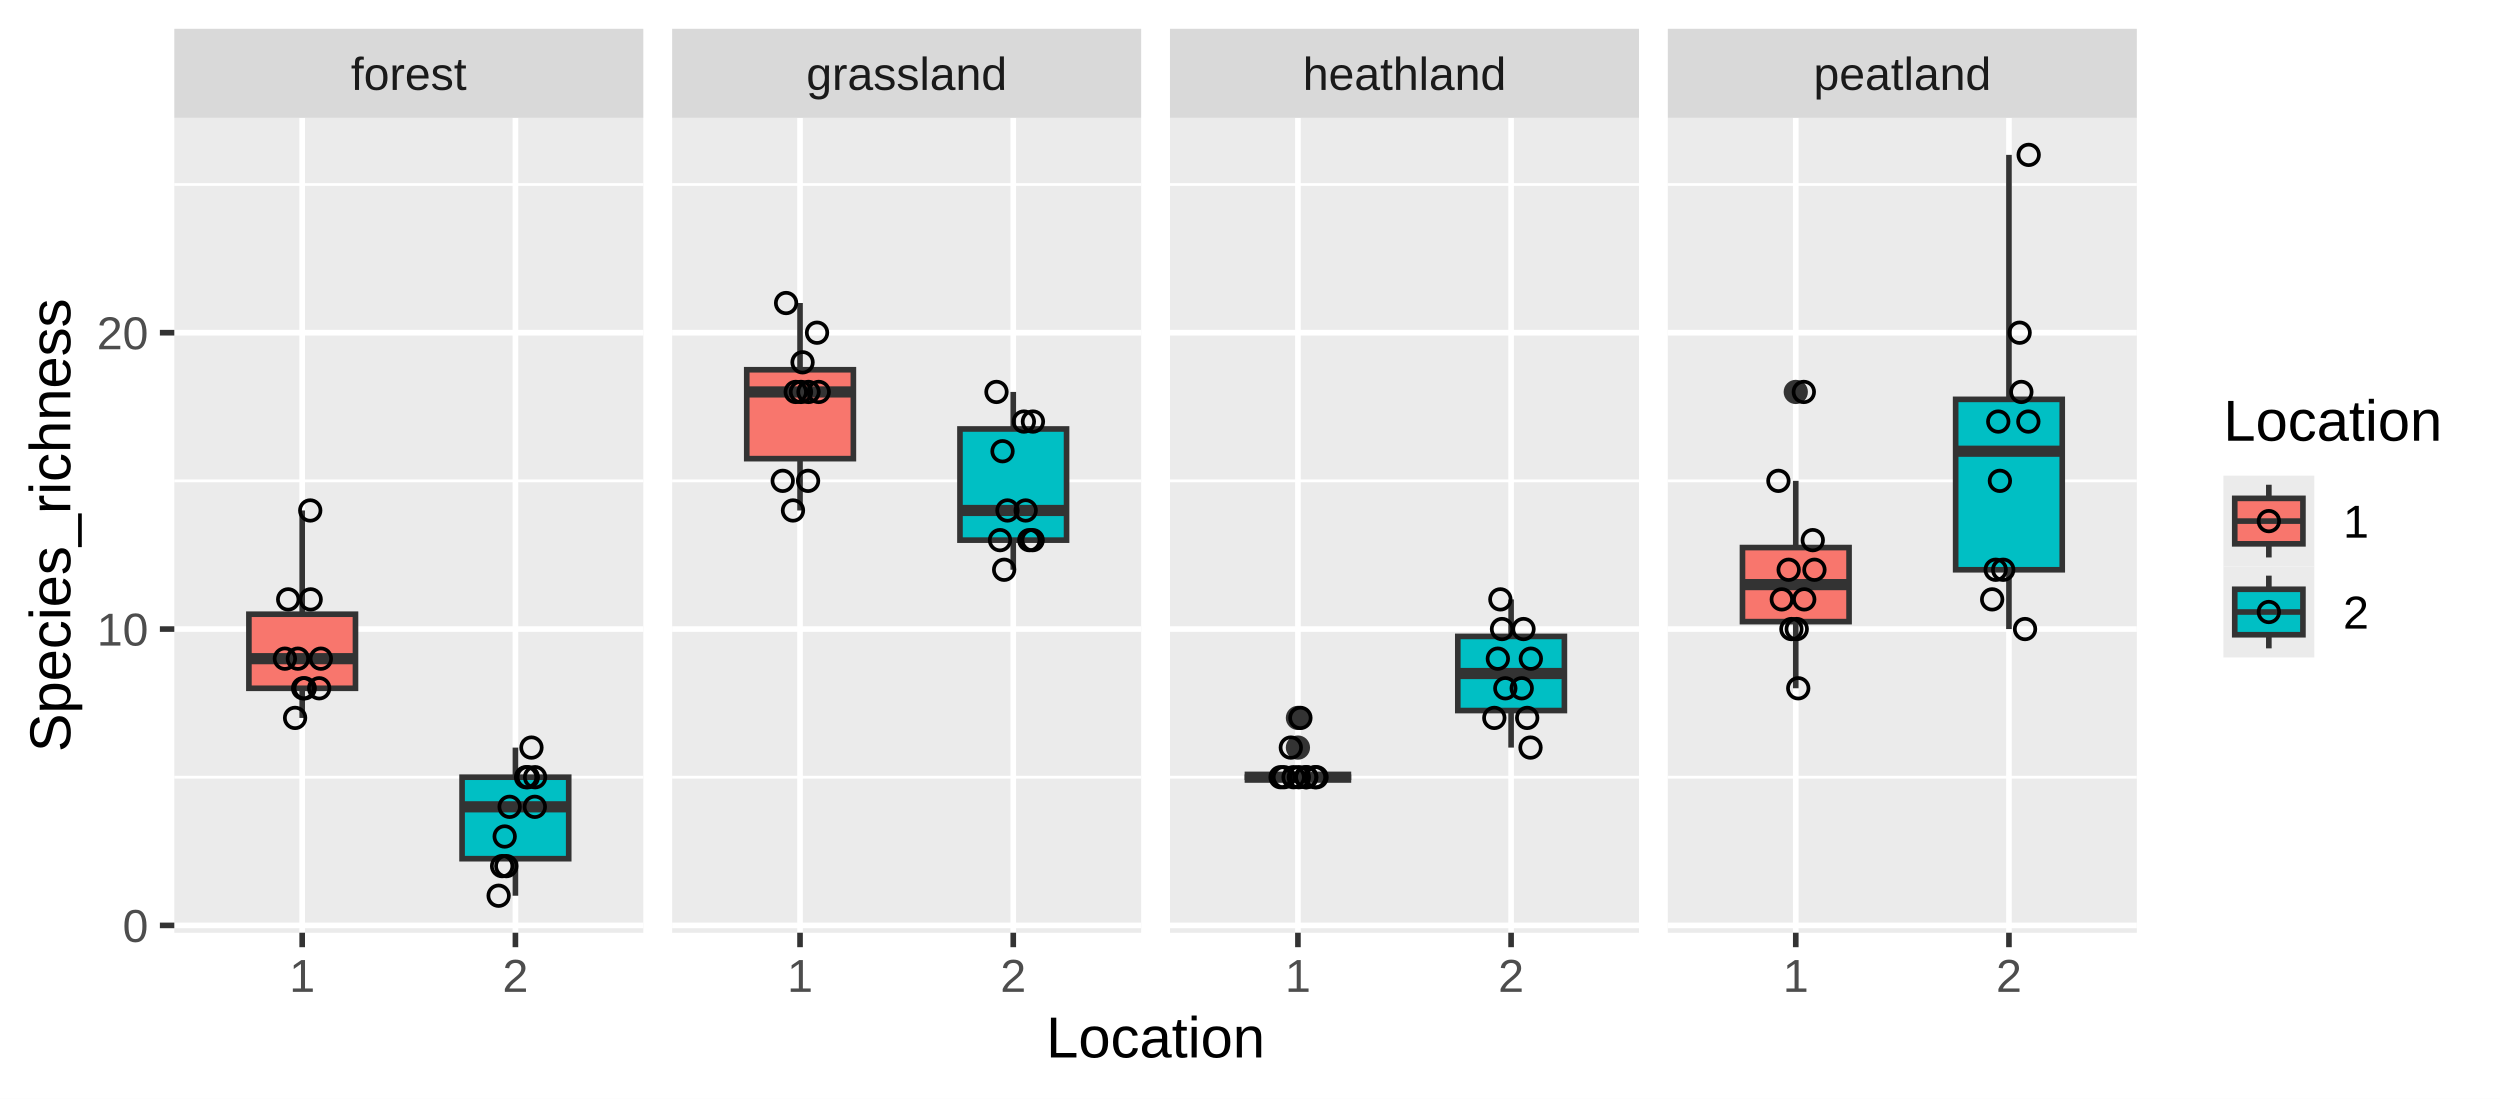
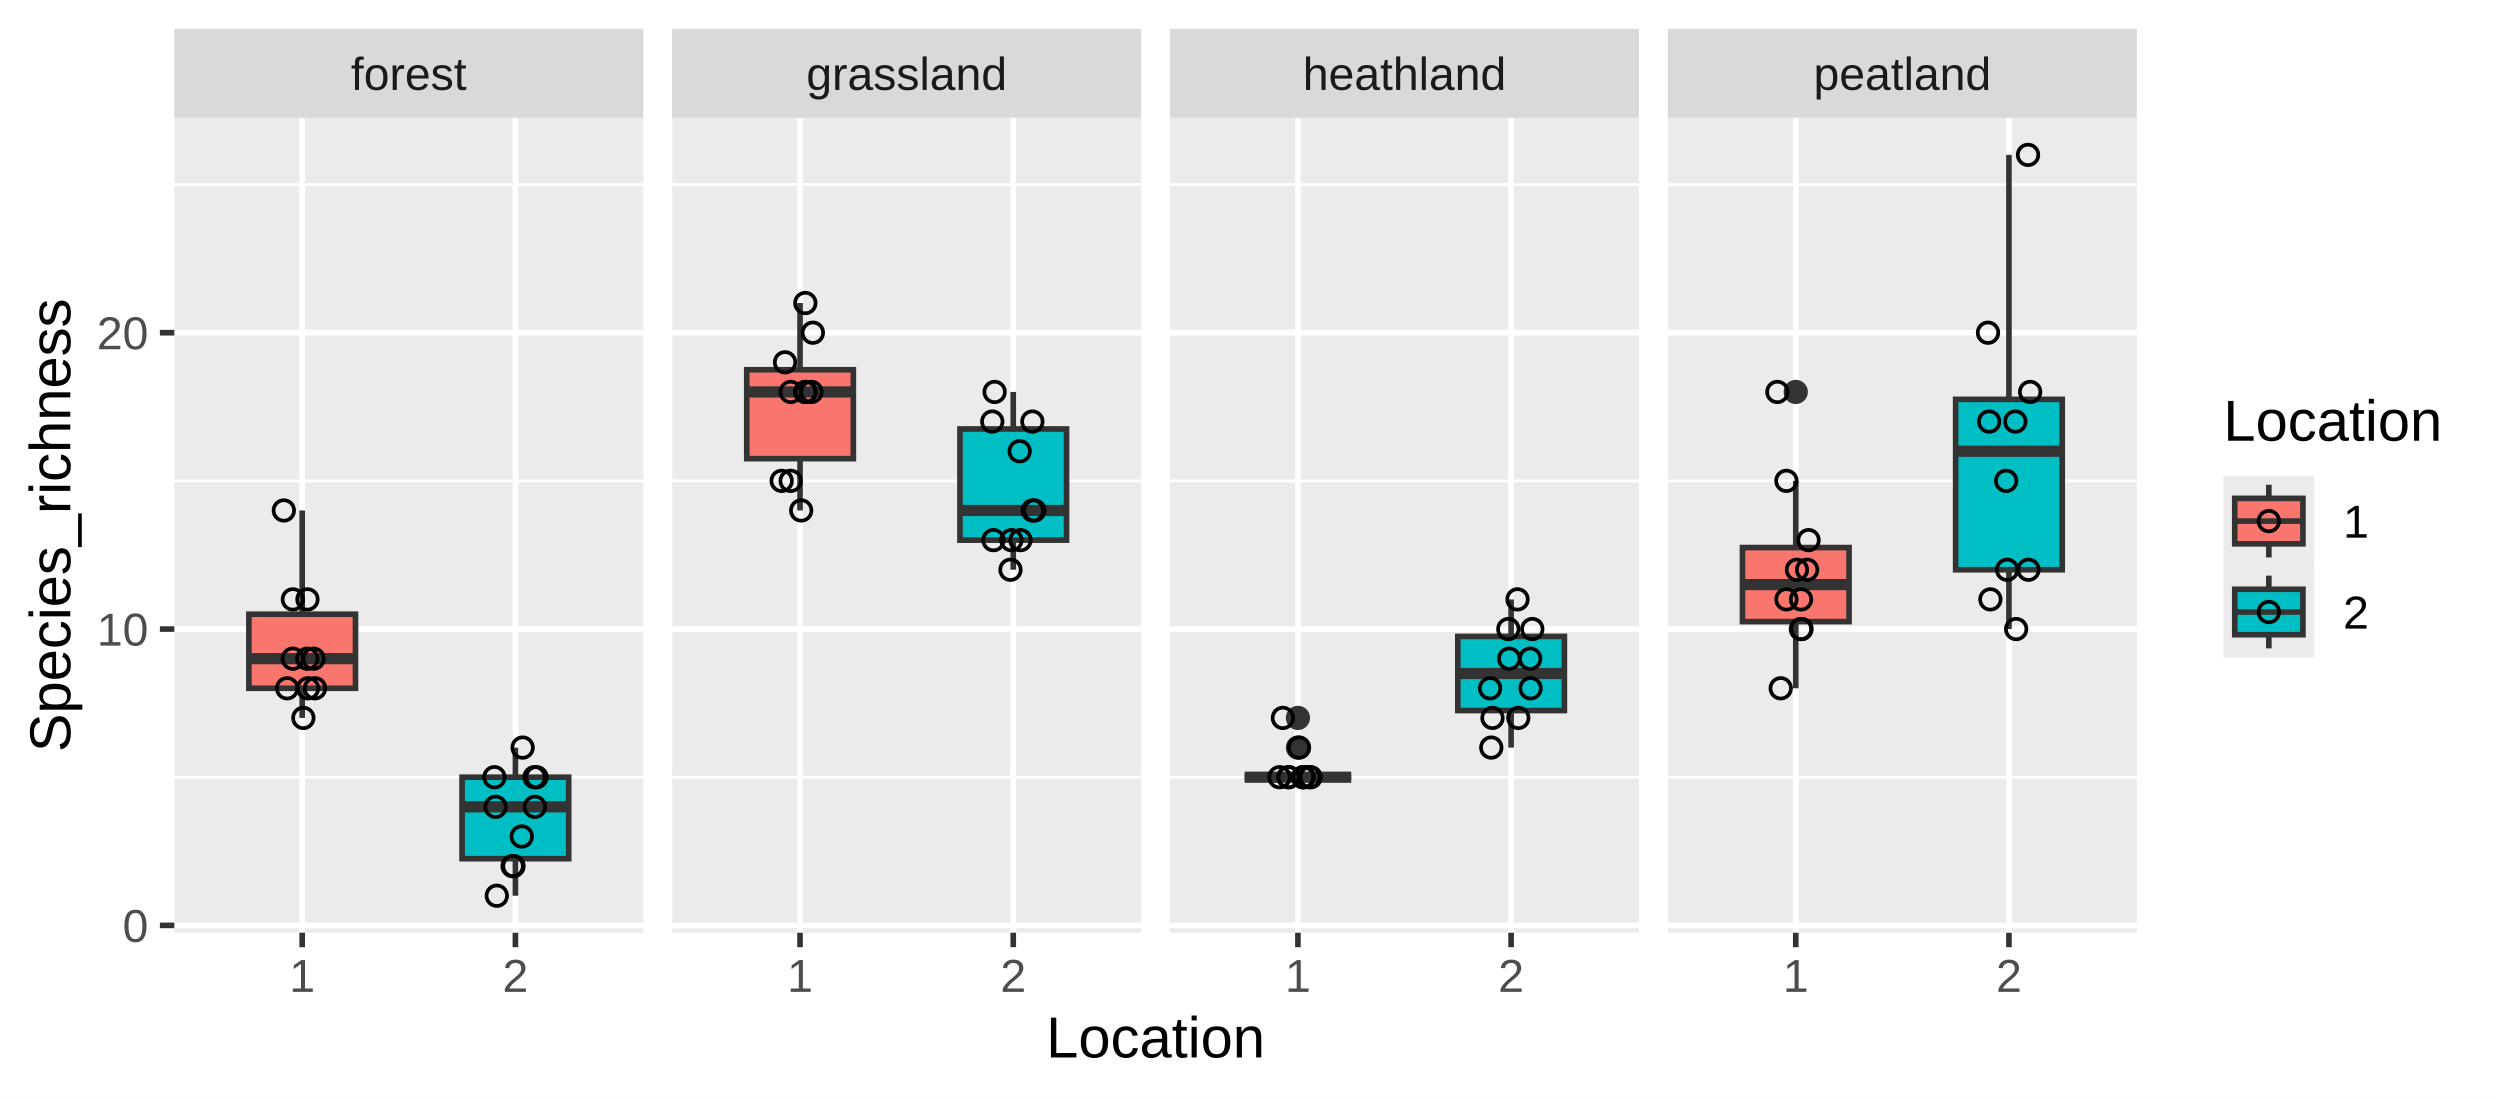
<svg xmlns="http://www.w3.org/2000/svg" width="475.20pt" height="208.80pt" viewBox="0 0 475.20 208.80">
  <g class="svglite">
    <defs>
      <style type="text/css">
    .svglite line, .svglite polyline, .svglite polygon, .svglite path, .svglite rect, .svglite circle {
      fill: none;
      stroke: #000000;
      stroke-linecap: round;
      stroke-linejoin: round;
      stroke-miterlimit: 10.00;
    }
    .svglite text {
      white-space: pre;
    }
    .svglite g.glyphgroup path {
      fill: inherit;
      stroke: none;
    }
  </style>
    </defs>
    <rect width="100%" height="100%" style="stroke: none; fill: #FFFFFF;" />
    <defs>
      <clipPath id="cpMC4wMHw0NzUuMjB8MC4wMHwyMDguODA=">
        <rect x="0.00" y="0.00" width="475.20" height="208.80" />
      </clipPath>
    </defs>
    <g clip-path="url(#cpMC4wMHw0NzUuMjB8MC4wMHwyMDguODA=)">
      <rect x="0" y="0.00" width="475.20" height="208.80" style="stroke-width: 1.07; stroke: #FFFFFF; fill: #FFFFFF;" />
    </g>
    <defs>
      <clipPath id="cpMzMuMTN8MTIyLjI4fDIyLjQwfDE3Ny4zMA==">
        <rect x="33.13" y="22.40" width="89.15" height="154.91" />
      </clipPath>
    </defs>
    <g clip-path="url(#cpMzMuMTN8MTIyLjI4fDIyLjQwfDE3Ny4zMA==)">
      <rect x="33.13" y="22.40" width="89.15" height="154.91" style="stroke-width: 1.07; stroke: none; fill: #EBEBEB;" />
      <polyline points="33.13,147.73 122.28,147.73 " style="stroke-width: 0.53; stroke: #FFFFFF; stroke-linecap: butt;" />
      <polyline points="33.13,91.40 122.28,91.40 " style="stroke-width: 0.53; stroke: #FFFFFF; stroke-linecap: butt;" />
      <polyline points="33.13,35.07 122.28,35.07 " style="stroke-width: 0.53; stroke: #FFFFFF; stroke-linecap: butt;" />
      <polyline points="33.13,175.90 122.28,175.90 " style="stroke-width: 1.07; stroke: #FFFFFF; stroke-linecap: butt;" />
      <polyline points="33.13,119.57 122.28,119.57 " style="stroke-width: 1.07; stroke: #FFFFFF; stroke-linecap: butt;" />
      <polyline points="33.13,63.24 122.28,63.24 " style="stroke-width: 1.07; stroke: #FFFFFF; stroke-linecap: butt;" />
      <polyline points="57.44,177.30 57.44,22.40 " style="stroke-width: 1.07; stroke: #FFFFFF; stroke-linecap: butt;" />
      <polyline points="97.97,177.30 97.97,22.40 " style="stroke-width: 1.07; stroke: #FFFFFF; stroke-linecap: butt;" />
      <line x1="57.44" y1="116.75" x2="57.44" y2="97.03" style="stroke-width: 1.07; stroke: #333333; stroke-linecap: butt;" />
      <line x1="57.44" y1="130.83" x2="57.44" y2="136.46" style="stroke-width: 1.07; stroke: #333333; stroke-linecap: butt;" />
      <polygon points="47.31,116.75 47.31,130.83 67.57,130.83 67.57,116.75 47.31,116.75 " style="stroke-width: 1.07; stroke: #333333; stroke-linecap: butt; stroke-linejoin: miter; fill: #F8766D;" />
      <line x1="47.31" y1="125.20" x2="67.57" y2="125.20" style="stroke-width: 2.13; stroke: #333333; stroke-linecap: butt; stroke-linejoin: miter;" />
      <line x1="97.97" y1="147.73" x2="97.97" y2="142.10" style="stroke-width: 1.07; stroke: #333333; stroke-linecap: butt;" />
      <line x1="97.97" y1="163.22" x2="97.97" y2="170.26" style="stroke-width: 1.07; stroke: #333333; stroke-linecap: butt;" />
      <polygon points="87.83,147.73 87.83,163.22 108.10,163.22 108.10,147.73 87.83,147.73 " style="stroke-width: 1.07; stroke: #333333; stroke-linecap: butt; stroke-linejoin: miter; fill: #00BFC4;" />
      <line x1="87.83" y1="153.36" x2="108.10" y2="153.36" style="stroke-width: 2.13; stroke: #333333; stroke-linecap: butt; stroke-linejoin: miter;" />
-       <circle cx="59.05" cy="113.93" r="1.95" style="stroke-width: 0.71;" />
-       <circle cx="56.62" cy="125.20" r="1.95" style="stroke-width: 0.71;" />
-       <circle cx="54.78" cy="113.93" r="1.95" style="stroke-width: 0.71;" />
-       <circle cx="58.97" cy="97.03" r="1.95" style="stroke-width: 0.71;" />
-       <circle cx="54.15" cy="125.20" r="1.95" style="stroke-width: 0.71;" />
-       <circle cx="57.92" cy="130.83" r="1.95" style="stroke-width: 0.71;" />
-       <circle cx="60.67" cy="130.83" r="1.95" style="stroke-width: 0.71;" />
-       <circle cx="60.99" cy="125.20" r="1.95" style="stroke-width: 0.71;" />
-       <circle cx="56.09" cy="136.46" r="1.95" style="stroke-width: 0.71;" />
-       <circle cx="57.62" cy="130.83" r="1.95" style="stroke-width: 0.71;" />
-       <circle cx="101.71" cy="147.73" r="1.95" style="stroke-width: 0.71;" />
-       <circle cx="100.33" cy="147.73" r="1.95" style="stroke-width: 0.71;" />
-       <circle cx="96.87" cy="153.36" r="1.95" style="stroke-width: 0.71;" />
-       <circle cx="99.99" cy="147.73" r="1.95" style="stroke-width: 0.71;" />
-       <circle cx="94.78" cy="170.26" r="1.95" style="stroke-width: 0.71;" />
-       <circle cx="95.93" cy="159.00" r="1.95" style="stroke-width: 0.71;" />
-       <circle cx="96.24" cy="164.63" r="1.95" style="stroke-width: 0.71;" />
-       <circle cx="95.44" cy="164.63" r="1.95" style="stroke-width: 0.71;" />
-       <circle cx="101.02" cy="142.10" r="1.95" style="stroke-width: 0.71;" />
-       <circle cx="101.66" cy="153.36" r="1.95" style="stroke-width: 0.71;" />
+       <circle cx="55.67" cy="113.93" r="1.95" style="stroke-width: 0.71;" />
+       <circle cx="58.41" cy="125.20" r="1.95" style="stroke-width: 0.71;" />
+       <circle cx="58.44" cy="113.93" r="1.95" style="stroke-width: 0.71;" />
+       <circle cx="53.95" cy="97.03" r="1.95" style="stroke-width: 0.71;" />
+       <circle cx="55.66" cy="125.20" r="1.95" style="stroke-width: 0.71;" />
+       <circle cx="54.58" cy="130.83" r="1.95" style="stroke-width: 0.71;" />
+       <circle cx="59.88" cy="130.83" r="1.95" style="stroke-width: 0.71;" />
+       <circle cx="59.60" cy="125.20" r="1.95" style="stroke-width: 0.71;" />
+       <circle cx="57.66" cy="136.46" r="1.95" style="stroke-width: 0.71;" />
+       <circle cx="58.54" cy="130.83" r="1.95" style="stroke-width: 0.71;" />
+       <circle cx="101.60" cy="147.73" r="1.95" style="stroke-width: 0.71;" />
+       <circle cx="101.99" cy="147.73" r="1.95" style="stroke-width: 0.71;" />
+       <circle cx="101.67" cy="153.36" r="1.95" style="stroke-width: 0.71;" />
+       <circle cx="93.98" cy="147.73" r="1.95" style="stroke-width: 0.71;" />
+       <circle cx="94.43" cy="170.26" r="1.95" style="stroke-width: 0.71;" />
+       <circle cx="99.18" cy="159.00" r="1.95" style="stroke-width: 0.71;" />
+       <circle cx="97.43" cy="164.63" r="1.95" style="stroke-width: 0.71;" />
+       <circle cx="97.61" cy="164.63" r="1.95" style="stroke-width: 0.71;" />
+       <circle cx="99.34" cy="142.10" r="1.95" style="stroke-width: 0.71;" />
+       <circle cx="94.20" cy="153.36" r="1.95" style="stroke-width: 0.71;" />
    </g>
    <g clip-path="url(#cpMC4wMHw0NzUuMjB8MC4wMHwyMDguODA=)">
</g>
    <defs>
      <clipPath id="cpMTI3Ljc2fDIxNi45MXwyMi40MHwxNzcuMzA=">
        <rect x="127.76" y="22.40" width="89.15" height="154.91" />
      </clipPath>
    </defs>
    <g clip-path="url(#cpMTI3Ljc2fDIxNi45MXwyMi40MHwxNzcuMzA=)">
      <rect x="127.76" y="22.40" width="89.15" height="154.91" style="stroke-width: 1.07; stroke: none; fill: #EBEBEB;" />
      <polyline points="127.76,147.73 216.91,147.73 " style="stroke-width: 0.53; stroke: #FFFFFF; stroke-linecap: butt;" />
      <polyline points="127.76,91.40 216.91,91.40 " style="stroke-width: 0.53; stroke: #FFFFFF; stroke-linecap: butt;" />
      <polyline points="127.76,35.07 216.91,35.07 " style="stroke-width: 0.53; stroke: #FFFFFF; stroke-linecap: butt;" />
      <polyline points="127.76,175.90 216.91,175.90 " style="stroke-width: 1.07; stroke: #FFFFFF; stroke-linecap: butt;" />
      <polyline points="127.76,119.57 216.91,119.57 " style="stroke-width: 1.07; stroke: #FFFFFF; stroke-linecap: butt;" />
      <polyline points="127.76,63.24 216.91,63.24 " style="stroke-width: 1.07; stroke: #FFFFFF; stroke-linecap: butt;" />
      <polyline points="152.07,177.30 152.07,22.40 " style="stroke-width: 1.07; stroke: #FFFFFF; stroke-linecap: butt;" />
      <polyline points="192.60,177.30 192.60,22.40 " style="stroke-width: 1.07; stroke: #FFFFFF; stroke-linecap: butt;" />
      <line x1="152.07" y1="70.28" x2="152.07" y2="57.60" style="stroke-width: 1.07; stroke: #333333; stroke-linecap: butt;" />
      <line x1="152.07" y1="87.18" x2="152.07" y2="97.03" style="stroke-width: 1.07; stroke: #333333; stroke-linecap: butt;" />
      <polygon points="141.94,70.28 141.94,87.18 162.21,87.18 162.21,70.28 141.94,70.28 " style="stroke-width: 1.07; stroke: #333333; stroke-linecap: butt; stroke-linejoin: miter; fill: #F8766D;" />
      <line x1="141.94" y1="74.50" x2="162.21" y2="74.50" style="stroke-width: 2.13; stroke: #333333; stroke-linecap: butt; stroke-linejoin: miter;" />
      <line x1="192.60" y1="81.54" x2="192.60" y2="74.50" style="stroke-width: 1.07; stroke: #333333; stroke-linecap: butt;" />
      <line x1="192.60" y1="102.67" x2="192.60" y2="108.30" style="stroke-width: 1.07; stroke: #333333; stroke-linecap: butt;" />
      <polygon points="182.47,81.54 182.47,102.67 202.73,102.67 202.73,81.54 182.47,81.54 " style="stroke-width: 1.07; stroke: #333333; stroke-linecap: butt; stroke-linejoin: miter; fill: #00BFC4;" />
      <line x1="182.47" y1="97.03" x2="202.73" y2="97.03" style="stroke-width: 2.13; stroke: #333333; stroke-linecap: butt; stroke-linejoin: miter;" />
-       <circle cx="153.68" cy="74.50" r="1.95" style="stroke-width: 0.71;" />
-       <circle cx="151.25" cy="74.50" r="1.95" style="stroke-width: 0.71;" />
-       <circle cx="149.42" cy="57.60" r="1.95" style="stroke-width: 0.71;" />
-       <circle cx="153.60" cy="91.40" r="1.95" style="stroke-width: 0.71;" />
-       <circle cx="148.78" cy="91.40" r="1.95" style="stroke-width: 0.71;" />
-       <circle cx="152.55" cy="68.87" r="1.95" style="stroke-width: 0.71;" />
-       <circle cx="155.30" cy="63.24" r="1.95" style="stroke-width: 0.71;" />
-       <circle cx="155.62" cy="74.50" r="1.95" style="stroke-width: 0.71;" />
-       <circle cx="150.73" cy="97.03" r="1.95" style="stroke-width: 0.71;" />
-       <circle cx="152.25" cy="74.50" r="1.95" style="stroke-width: 0.71;" />
-       <circle cx="196.34" cy="80.13" r="1.95" style="stroke-width: 0.71;" />
-       <circle cx="194.96" cy="97.03" r="1.95" style="stroke-width: 0.71;" />
-       <circle cx="191.50" cy="97.03" r="1.95" style="stroke-width: 0.71;" />
-       <circle cx="194.62" cy="80.13" r="1.95" style="stroke-width: 0.71;" />
-       <circle cx="189.41" cy="74.50" r="1.95" style="stroke-width: 0.71;" />
-       <circle cx="190.56" cy="85.77" r="1.95" style="stroke-width: 0.71;" />
-       <circle cx="190.87" cy="108.30" r="1.95" style="stroke-width: 0.71;" />
-       <circle cx="190.08" cy="102.67" r="1.95" style="stroke-width: 0.71;" />
-       <circle cx="195.65" cy="102.67" r="1.95" style="stroke-width: 0.71;" />
-       <circle cx="196.29" cy="102.67" r="1.95" style="stroke-width: 0.71;" />
+       <circle cx="150.30" cy="74.50" r="1.95" style="stroke-width: 0.71;" />
+       <circle cx="153.05" cy="74.50" r="1.95" style="stroke-width: 0.71;" />
+       <circle cx="153.08" cy="57.60" r="1.95" style="stroke-width: 0.71;" />
+       <circle cx="148.58" cy="91.40" r="1.95" style="stroke-width: 0.71;" />
+       <circle cx="150.29" cy="91.40" r="1.95" style="stroke-width: 0.71;" />
+       <circle cx="149.22" cy="68.87" r="1.95" style="stroke-width: 0.71;" />
+       <circle cx="154.51" cy="63.24" r="1.95" style="stroke-width: 0.71;" />
+       <circle cx="154.24" cy="74.50" r="1.95" style="stroke-width: 0.71;" />
+       <circle cx="152.29" cy="97.03" r="1.95" style="stroke-width: 0.71;" />
+       <circle cx="153.17" cy="74.50" r="1.95" style="stroke-width: 0.71;" />
+       <circle cx="196.23" cy="80.13" r="1.95" style="stroke-width: 0.71;" />
+       <circle cx="196.62" cy="97.03" r="1.95" style="stroke-width: 0.71;" />
+       <circle cx="196.30" cy="97.03" r="1.95" style="stroke-width: 0.71;" />
+       <circle cx="188.61" cy="80.13" r="1.95" style="stroke-width: 0.71;" />
+       <circle cx="189.06" cy="74.50" r="1.95" style="stroke-width: 0.71;" />
+       <circle cx="193.82" cy="85.77" r="1.95" style="stroke-width: 0.71;" />
+       <circle cx="192.07" cy="108.30" r="1.95" style="stroke-width: 0.71;" />
+       <circle cx="192.25" cy="102.67" r="1.95" style="stroke-width: 0.71;" />
+       <circle cx="193.97" cy="102.67" r="1.95" style="stroke-width: 0.71;" />
+       <circle cx="188.83" cy="102.67" r="1.95" style="stroke-width: 0.71;" />
    </g>
    <g clip-path="url(#cpMC4wMHw0NzUuMjB8MC4wMHwyMDguODA=)">
</g>
    <defs>
      <clipPath id="cpMjIyLjM5fDMxMS41NXwyMi40MHwxNzcuMzA=">
        <rect x="222.39" y="22.40" width="89.15" height="154.91" />
      </clipPath>
    </defs>
    <g clip-path="url(#cpMjIyLjM5fDMxMS41NXwyMi40MHwxNzcuMzA=)">
      <rect x="222.39" y="22.40" width="89.15" height="154.91" style="stroke-width: 1.07; stroke: none; fill: #EBEBEB;" />
      <polyline points="222.39,147.73 311.55,147.73 " style="stroke-width: 0.53; stroke: #FFFFFF; stroke-linecap: butt;" />
      <polyline points="222.39,91.40 311.55,91.40 " style="stroke-width: 0.53; stroke: #FFFFFF; stroke-linecap: butt;" />
      <polyline points="222.39,35.07 311.55,35.07 " style="stroke-width: 0.53; stroke: #FFFFFF; stroke-linecap: butt;" />
      <polyline points="222.39,175.90 311.55,175.90 " style="stroke-width: 1.07; stroke: #FFFFFF; stroke-linecap: butt;" />
      <polyline points="222.39,119.57 311.55,119.57 " style="stroke-width: 1.07; stroke: #FFFFFF; stroke-linecap: butt;" />
      <polyline points="222.39,63.24 311.55,63.24 " style="stroke-width: 1.07; stroke: #FFFFFF; stroke-linecap: butt;" />
      <polyline points="246.71,177.30 246.71,22.40 " style="stroke-width: 1.07; stroke: #FFFFFF; stroke-linecap: butt;" />
      <polyline points="287.23,177.30 287.23,22.40 " style="stroke-width: 1.07; stroke: #FFFFFF; stroke-linecap: butt;" />
      <circle cx="246.71" cy="136.46" r="1.95" style="stroke-width: 0.71; stroke: #333333; fill: #333333;" />
      <circle cx="246.71" cy="142.10" r="1.95" style="stroke-width: 0.71; stroke: #333333; fill: #333333;" />
      <line x1="246.71" y1="147.73" x2="246.71" y2="147.73" style="stroke-width: 1.07; stroke: #333333; stroke-linecap: butt;" />
      <line x1="246.71" y1="147.73" x2="246.71" y2="147.73" style="stroke-width: 1.07; stroke: #333333; stroke-linecap: butt;" />
      <polygon points="236.58,147.73 236.58,147.73 256.84,147.73 256.84,147.73 236.58,147.73 " style="stroke-width: 1.07; stroke: #333333; stroke-linecap: butt; stroke-linejoin: miter; fill: #F8766D;" />
      <line x1="236.58" y1="147.73" x2="256.84" y2="147.73" style="stroke-width: 2.13; stroke: #333333; stroke-linecap: butt; stroke-linejoin: miter;" />
      <line x1="287.23" y1="120.97" x2="287.23" y2="113.93" style="stroke-width: 1.07; stroke: #333333; stroke-linecap: butt;" />
      <line x1="287.23" y1="135.06" x2="287.23" y2="142.10" style="stroke-width: 1.07; stroke: #333333; stroke-linecap: butt;" />
      <polygon points="277.10,120.97 277.10,135.06 297.36,135.06 297.36,120.97 277.10,120.97 " style="stroke-width: 1.07; stroke: #333333; stroke-linecap: butt; stroke-linejoin: miter; fill: #00BFC4;" />
      <line x1="277.10" y1="128.02" x2="297.36" y2="128.02" style="stroke-width: 2.13; stroke: #333333; stroke-linecap: butt; stroke-linejoin: miter;" />
-       <circle cx="248.31" cy="147.73" r="1.95" style="stroke-width: 0.71;" />
-       <circle cx="245.88" cy="147.73" r="1.95" style="stroke-width: 0.71;" />
-       <circle cx="244.05" cy="147.73" r="1.95" style="stroke-width: 0.71;" />
-       <circle cx="248.24" cy="147.73" r="1.95" style="stroke-width: 0.71;" />
-       <circle cx="243.41" cy="147.73" r="1.95" style="stroke-width: 0.71;" />
-       <circle cx="247.18" cy="136.46" r="1.95" style="stroke-width: 0.71;" />
-       <circle cx="249.94" cy="147.73" r="1.95" style="stroke-width: 0.71;" />
-       <circle cx="250.25" cy="147.73" r="1.95" style="stroke-width: 0.71;" />
-       <circle cx="245.36" cy="142.10" r="1.95" style="stroke-width: 0.71;" />
-       <circle cx="246.88" cy="147.73" r="1.95" style="stroke-width: 0.71;" />
-       <circle cx="290.98" cy="125.20" r="1.95" style="stroke-width: 0.71;" />
-       <circle cx="289.59" cy="119.57" r="1.95" style="stroke-width: 0.71;" />
-       <circle cx="286.13" cy="130.83" r="1.95" style="stroke-width: 0.71;" />
-       <circle cx="289.25" cy="130.83" r="1.95" style="stroke-width: 0.71;" />
-       <circle cx="284.04" cy="136.46" r="1.95" style="stroke-width: 0.71;" />
-       <circle cx="285.19" cy="113.93" r="1.95" style="stroke-width: 0.71;" />
-       <circle cx="285.50" cy="119.57" r="1.95" style="stroke-width: 0.71;" />
-       <circle cx="284.71" cy="125.20" r="1.95" style="stroke-width: 0.71;" />
-       <circle cx="290.29" cy="136.46" r="1.95" style="stroke-width: 0.71;" />
-       <circle cx="290.92" cy="142.10" r="1.95" style="stroke-width: 0.71;" />
+       <circle cx="244.94" cy="147.73" r="1.95" style="stroke-width: 0.71;" />
+       <circle cx="247.68" cy="147.73" r="1.95" style="stroke-width: 0.71;" />
+       <circle cx="247.71" cy="147.73" r="1.95" style="stroke-width: 0.71;" />
+       <circle cx="243.21" cy="147.73" r="1.95" style="stroke-width: 0.71;" />
+       <circle cx="244.92" cy="147.73" r="1.95" style="stroke-width: 0.71;" />
+       <circle cx="243.85" cy="136.46" r="1.95" style="stroke-width: 0.71;" />
+       <circle cx="249.14" cy="147.73" r="1.95" style="stroke-width: 0.71;" />
+       <circle cx="248.87" cy="147.73" r="1.95" style="stroke-width: 0.71;" />
+       <circle cx="246.92" cy="142.10" r="1.95" style="stroke-width: 0.71;" />
+       <circle cx="247.81" cy="147.73" r="1.95" style="stroke-width: 0.71;" />
+       <circle cx="290.86" cy="125.20" r="1.95" style="stroke-width: 0.71;" />
+       <circle cx="291.26" cy="119.57" r="1.95" style="stroke-width: 0.71;" />
+       <circle cx="290.93" cy="130.83" r="1.95" style="stroke-width: 0.71;" />
+       <circle cx="283.24" cy="130.83" r="1.95" style="stroke-width: 0.71;" />
+       <circle cx="283.69" cy="136.46" r="1.95" style="stroke-width: 0.71;" />
+       <circle cx="288.45" cy="113.93" r="1.95" style="stroke-width: 0.71;" />
+       <circle cx="286.70" cy="119.57" r="1.95" style="stroke-width: 0.71;" />
+       <circle cx="286.88" cy="125.20" r="1.95" style="stroke-width: 0.71;" />
+       <circle cx="288.60" cy="136.46" r="1.95" style="stroke-width: 0.71;" />
+       <circle cx="283.46" cy="142.10" r="1.95" style="stroke-width: 0.71;" />
    </g>
    <g clip-path="url(#cpMC4wMHw0NzUuMjB8MC4wMHwyMDguODA=)">
</g>
    <defs>
      <clipPath id="cpMzE3LjAyfDQwNi4xOHwyMi40MHwxNzcuMzA=">
        <rect x="317.02" y="22.40" width="89.15" height="154.91" />
      </clipPath>
    </defs>
    <g clip-path="url(#cpMzE3LjAyfDQwNi4xOHwyMi40MHwxNzcuMzA=)">
      <rect x="317.02" y="22.40" width="89.15" height="154.91" style="stroke-width: 1.07; stroke: none; fill: #EBEBEB;" />
      <polyline points="317.02,147.73 406.18,147.73 " style="stroke-width: 0.53; stroke: #FFFFFF; stroke-linecap: butt;" />
      <polyline points="317.02,91.40 406.18,91.40 " style="stroke-width: 0.53; stroke: #FFFFFF; stroke-linecap: butt;" />
      <polyline points="317.02,35.07 406.18,35.07 " style="stroke-width: 0.53; stroke: #FFFFFF; stroke-linecap: butt;" />
      <polyline points="317.02,175.90 406.18,175.90 " style="stroke-width: 1.07; stroke: #FFFFFF; stroke-linecap: butt;" />
      <polyline points="317.02,119.57 406.18,119.57 " style="stroke-width: 1.07; stroke: #FFFFFF; stroke-linecap: butt;" />
      <polyline points="317.02,63.24 406.18,63.24 " style="stroke-width: 1.07; stroke: #FFFFFF; stroke-linecap: butt;" />
      <polyline points="341.34,177.30 341.34,22.40 " style="stroke-width: 1.07; stroke: #FFFFFF; stroke-linecap: butt;" />
      <polyline points="381.86,177.30 381.86,22.40 " style="stroke-width: 1.07; stroke: #FFFFFF; stroke-linecap: butt;" />
      <circle cx="341.34" cy="74.50" r="1.95" style="stroke-width: 0.71; stroke: #333333; fill: #333333;" />
      <line x1="341.34" y1="104.08" x2="341.34" y2="91.40" style="stroke-width: 1.07; stroke: #333333; stroke-linecap: butt;" />
      <line x1="341.34" y1="118.16" x2="341.34" y2="130.83" style="stroke-width: 1.07; stroke: #333333; stroke-linecap: butt;" />
      <polygon points="331.21,104.08 331.21,118.16 351.47,118.16 351.47,104.08 331.21,104.08 " style="stroke-width: 1.07; stroke: #333333; stroke-linecap: butt; stroke-linejoin: miter; fill: #F8766D;" />
      <line x1="331.21" y1="111.12" x2="351.47" y2="111.12" style="stroke-width: 2.13; stroke: #333333; stroke-linecap: butt; stroke-linejoin: miter;" />
      <line x1="381.86" y1="75.91" x2="381.86" y2="29.44" style="stroke-width: 1.07; stroke: #333333; stroke-linecap: butt;" />
      <line x1="381.86" y1="108.30" x2="381.86" y2="119.57" style="stroke-width: 1.07; stroke: #333333; stroke-linecap: butt;" />
      <polygon points="371.73,75.91 371.73,108.30 391.99,108.30 391.99,75.91 371.73,75.91 " style="stroke-width: 1.07; stroke: #333333; stroke-linecap: butt; stroke-linejoin: miter; fill: #00BFC4;" />
      <line x1="371.73" y1="85.77" x2="391.99" y2="85.77" style="stroke-width: 2.13; stroke: #333333; stroke-linecap: butt; stroke-linejoin: miter;" />
-       <circle cx="342.95" cy="113.93" r="1.95" style="stroke-width: 0.71;" />
-       <circle cx="340.51" cy="119.57" r="1.95" style="stroke-width: 0.71;" />
-       <circle cx="338.68" cy="113.93" r="1.95" style="stroke-width: 0.71;" />
-       <circle cx="342.87" cy="74.50" r="1.95" style="stroke-width: 0.71;" />
-       <circle cx="338.04" cy="91.40" r="1.95" style="stroke-width: 0.71;" />
-       <circle cx="341.81" cy="130.83" r="1.95" style="stroke-width: 0.71;" />
-       <circle cx="344.57" cy="102.67" r="1.95" style="stroke-width: 0.71;" />
-       <circle cx="344.89" cy="108.30" r="1.95" style="stroke-width: 0.71;" />
-       <circle cx="339.99" cy="108.30" r="1.95" style="stroke-width: 0.71;" />
-       <circle cx="341.52" cy="119.57" r="1.95" style="stroke-width: 0.71;" />
-       <circle cx="385.61" cy="29.44" r="1.95" style="stroke-width: 0.71;" />
-       <circle cx="384.22" cy="74.50" r="1.95" style="stroke-width: 0.71;" />
-       <circle cx="380.77" cy="108.30" r="1.95" style="stroke-width: 0.71;" />
-       <circle cx="383.89" cy="63.24" r="1.95" style="stroke-width: 0.71;" />
-       <circle cx="378.67" cy="113.93" r="1.95" style="stroke-width: 0.71;" />
-       <circle cx="379.83" cy="80.13" r="1.95" style="stroke-width: 0.71;" />
-       <circle cx="380.14" cy="91.40" r="1.95" style="stroke-width: 0.71;" />
-       <circle cx="379.34" cy="108.30" r="1.95" style="stroke-width: 0.71;" />
-       <circle cx="384.92" cy="119.57" r="1.95" style="stroke-width: 0.71;" />
-       <circle cx="385.55" cy="80.13" r="1.95" style="stroke-width: 0.71;" />
+       <circle cx="339.57" cy="113.93" r="1.95" style="stroke-width: 0.71;" />
+       <circle cx="342.31" cy="119.57" r="1.95" style="stroke-width: 0.71;" />
+       <circle cx="342.34" cy="113.93" r="1.95" style="stroke-width: 0.71;" />
+       <circle cx="337.84" cy="74.50" r="1.95" style="stroke-width: 0.71;" />
+       <circle cx="339.56" cy="91.40" r="1.95" style="stroke-width: 0.71;" />
+       <circle cx="338.48" cy="130.83" r="1.95" style="stroke-width: 0.71;" />
+       <circle cx="343.77" cy="102.67" r="1.95" style="stroke-width: 0.71;" />
+       <circle cx="343.50" cy="108.30" r="1.95" style="stroke-width: 0.71;" />
+       <circle cx="341.56" cy="108.30" r="1.95" style="stroke-width: 0.71;" />
+       <circle cx="342.44" cy="119.57" r="1.95" style="stroke-width: 0.71;" />
+       <circle cx="385.49" cy="29.44" r="1.95" style="stroke-width: 0.71;" />
+       <circle cx="385.89" cy="74.50" r="1.95" style="stroke-width: 0.71;" />
+       <circle cx="385.57" cy="108.30" r="1.95" style="stroke-width: 0.71;" />
+       <circle cx="377.88" cy="63.24" r="1.95" style="stroke-width: 0.71;" />
+       <circle cx="378.33" cy="113.93" r="1.95" style="stroke-width: 0.71;" />
+       <circle cx="383.08" cy="80.13" r="1.95" style="stroke-width: 0.71;" />
+       <circle cx="381.33" cy="91.40" r="1.95" style="stroke-width: 0.71;" />
+       <circle cx="381.51" cy="108.30" r="1.95" style="stroke-width: 0.71;" />
+       <circle cx="383.23" cy="119.57" r="1.95" style="stroke-width: 0.71;" />
+       <circle cx="378.10" cy="80.13" r="1.95" style="stroke-width: 0.71;" />
    </g>
    <g clip-path="url(#cpMC4wMHw0NzUuMjB8MC4wMHwyMDguODA=)">
</g>
    <defs>
      <clipPath id="cpMzMuMTN8MTIyLjI4fDUuNDh8MjIuNDA=">
        <rect x="33.13" y="5.48" width="89.15" height="16.92" />
      </clipPath>
    </defs>
    <g clip-path="url(#cpMzMuMTN8MTIyLjI4fDUuNDh8MjIuNDA=)">
      <rect x="33.13" y="5.48" width="89.15" height="16.92" style="stroke-width: 1.07; stroke: none; fill: #D9D9D9;" />
      <text x="77.70" y="17.09" text-anchor="middle" style="font-size: 8.80px;fill: #1A1A1A; font-family: &quot;Arial&quot;;" textLength="21.98px" lengthAdjust="spacingAndGlyphs">forest</text>
    </g>
    <g clip-path="url(#cpMC4wMHw0NzUuMjB8MC4wMHwyMDguODA=)">
</g>
    <defs>
      <clipPath id="cpMTI3Ljc2fDIxNi45MXw1LjQ4fDIyLjQw">
        <rect x="127.76" y="5.48" width="89.15" height="16.92" />
      </clipPath>
    </defs>
    <g clip-path="url(#cpMTI3Ljc2fDIxNi45MXw1LjQ4fDIyLjQw)">
      <rect x="127.76" y="5.48" width="89.15" height="16.92" style="stroke-width: 1.07; stroke: none; fill: #D9D9D9;" />
      <text x="172.34" y="17.09" text-anchor="middle" style="font-size: 8.80px;fill: #1A1A1A; font-family: &quot;Arial&quot;;" textLength="38.14px" lengthAdjust="spacingAndGlyphs">grassland</text>
    </g>
    <g clip-path="url(#cpMC4wMHw0NzUuMjB8MC4wMHwyMDguODA=)">
</g>
    <defs>
      <clipPath id="cpMjIyLjM5fDMxMS41NXw1LjQ4fDIyLjQw">
        <rect x="222.39" y="5.48" width="89.15" height="16.92" />
      </clipPath>
    </defs>
    <g clip-path="url(#cpMjIyLjM5fDMxMS41NXw1LjQ4fDIyLjQw)">
      <rect x="222.39" y="5.48" width="89.15" height="16.92" style="stroke-width: 1.07; stroke: none; fill: #D9D9D9;" />
      <text x="266.97" y="17.09" text-anchor="middle" style="font-size: 8.80px;fill: #1A1A1A; font-family: &quot;Arial&quot;;" textLength="38.62px" lengthAdjust="spacingAndGlyphs">heathland</text>
    </g>
    <g clip-path="url(#cpMC4wMHw0NzUuMjB8MC4wMHwyMDguODA=)">
</g>
    <defs>
      <clipPath id="cpMzE3LjAyfDQwNi4xOHw1LjQ4fDIyLjQw">
        <rect x="317.02" y="5.48" width="89.15" height="16.92" />
      </clipPath>
    </defs>
    <g clip-path="url(#cpMzE3LjAyfDQwNi4xOHw1LjQ4fDIyLjQw)">
      <rect x="317.02" y="5.48" width="89.15" height="16.92" style="stroke-width: 1.07; stroke: none; fill: #D9D9D9;" />
      <text x="361.60" y="17.09" text-anchor="middle" style="font-size: 8.80px;fill: #1A1A1A; font-family: &quot;Arial&quot;;" textLength="33.73px" lengthAdjust="spacingAndGlyphs">peatland</text>
    </g>
    <g clip-path="url(#cpMC4wMHw0NzUuMjB8MC4wMHwyMDguODA=)">
      <polyline points="57.44,180.04 57.44,177.30 " style="stroke-width: 1.07; stroke: #333333; stroke-linecap: butt;" />
      <polyline points="97.97,180.04 97.97,177.30 " style="stroke-width: 1.07; stroke: #333333; stroke-linecap: butt;" />
      <text x="57.44" y="188.54" text-anchor="middle" style="font-size: 8.80px;fill: #4D4D4D; font-family: &quot;Arial&quot;;" textLength="4.89px" lengthAdjust="spacingAndGlyphs">1</text>
      <text x="97.97" y="188.54" text-anchor="middle" style="font-size: 8.80px;fill: #4D4D4D; font-family: &quot;Arial&quot;;" textLength="4.89px" lengthAdjust="spacingAndGlyphs">2</text>
      <polyline points="152.07,180.04 152.07,177.30 " style="stroke-width: 1.07; stroke: #333333; stroke-linecap: butt;" />
      <polyline points="192.60,180.04 192.60,177.30 " style="stroke-width: 1.07; stroke: #333333; stroke-linecap: butt;" />
      <text x="152.07" y="188.54" text-anchor="middle" style="font-size: 8.80px;fill: #4D4D4D; font-family: &quot;Arial&quot;;" textLength="4.89px" lengthAdjust="spacingAndGlyphs">1</text>
      <text x="192.60" y="188.54" text-anchor="middle" style="font-size: 8.80px;fill: #4D4D4D; font-family: &quot;Arial&quot;;" textLength="4.89px" lengthAdjust="spacingAndGlyphs">2</text>
      <polyline points="246.71,180.04 246.71,177.30 " style="stroke-width: 1.07; stroke: #333333; stroke-linecap: butt;" />
      <polyline points="287.23,180.04 287.23,177.30 " style="stroke-width: 1.07; stroke: #333333; stroke-linecap: butt;" />
      <text x="246.71" y="188.54" text-anchor="middle" style="font-size: 8.80px;fill: #4D4D4D; font-family: &quot;Arial&quot;;" textLength="4.89px" lengthAdjust="spacingAndGlyphs">1</text>
      <text x="287.23" y="188.54" text-anchor="middle" style="font-size: 8.80px;fill: #4D4D4D; font-family: &quot;Arial&quot;;" textLength="4.89px" lengthAdjust="spacingAndGlyphs">2</text>
      <polyline points="341.34,180.04 341.34,177.30 " style="stroke-width: 1.07; stroke: #333333; stroke-linecap: butt;" />
      <polyline points="381.86,180.04 381.86,177.30 " style="stroke-width: 1.07; stroke: #333333; stroke-linecap: butt;" />
      <text x="341.34" y="188.54" text-anchor="middle" style="font-size: 8.80px;fill: #4D4D4D; font-family: &quot;Arial&quot;;" textLength="4.89px" lengthAdjust="spacingAndGlyphs">1</text>
      <text x="381.86" y="188.54" text-anchor="middle" style="font-size: 8.80px;fill: #4D4D4D; font-family: &quot;Arial&quot;;" textLength="4.89px" lengthAdjust="spacingAndGlyphs">2</text>
      <text x="28.20" y="179.05" text-anchor="end" style="font-size: 8.80px;fill: #4D4D4D; font-family: &quot;Arial&quot;;" textLength="4.89px" lengthAdjust="spacingAndGlyphs">0</text>
      <text x="28.20" y="122.72" text-anchor="end" style="font-size: 8.80px;fill: #4D4D4D; font-family: &quot;Arial&quot;;" textLength="9.78px" lengthAdjust="spacingAndGlyphs">10</text>
      <text x="28.20" y="66.39" text-anchor="end" style="font-size: 8.80px;fill: #4D4D4D; font-family: &quot;Arial&quot;;" textLength="9.78px" lengthAdjust="spacingAndGlyphs">20</text>
      <polyline points="30.39,175.90 33.13,175.90 " style="stroke-width: 1.07; stroke: #333333; stroke-linecap: butt;" />
      <polyline points="30.39,119.57 33.13,119.57 " style="stroke-width: 1.07; stroke: #333333; stroke-linecap: butt;" />
      <polyline points="30.39,63.24 33.13,63.24 " style="stroke-width: 1.07; stroke: #333333; stroke-linecap: butt;" />
      <text x="219.65" y="201.00" text-anchor="middle" style="font-size: 11.00px; font-family: &quot;Arial&quot;;" textLength="41.62px" lengthAdjust="spacingAndGlyphs">Location</text>
      <text transform="translate(13.36,99.85) rotate(-90)" text-anchor="middle" style="font-size: 11.00px; font-family: &quot;Arial&quot;;" textLength="86.25px" lengthAdjust="spacingAndGlyphs">Species_richness</text>
      <rect x="417.14" y="69.25" width="52.58" height="61.19" style="stroke-width: 1.07; stroke: none; fill: #FFFFFF;" />
      <text x="422.62" y="83.77" style="font-size: 11.00px; font-family: &quot;Arial&quot;;" textLength="41.62px" lengthAdjust="spacingAndGlyphs">Location</text>
      <rect x="422.62" y="90.41" width="17.28" height="17.28" style="stroke-width: 1.07; stroke: none; fill: #EBEBEB;" />
      <polyline points="431.26,105.96 431.26,103.37 " style="stroke-width: 1.07; stroke: #333333; stroke-linecap: butt; stroke-linejoin: miter;" />
      <polyline points="431.26,94.73 431.26,92.14 " style="stroke-width: 1.07; stroke: #333333; stroke-linecap: butt; stroke-linejoin: miter;" />
      <rect x="424.78" y="94.73" width="12.96" height="8.64" style="stroke-width: 1.07; stroke: #333333; stroke-linecap: butt; stroke-linejoin: miter; fill: #F8766D;" />
      <polyline points="424.78,99.05 437.74,99.05 " style="stroke-width: 1.07; stroke: #333333; stroke-linecap: butt; stroke-linejoin: miter;" />
      <polyline points="431.26,105.96 431.26,105.96 " style="stroke-width: 1.07; stroke: #333333; stroke-linecap: butt; stroke-linejoin: miter;" />
      <polyline points="431.26,92.14 431.26,92.14 " style="stroke-width: 1.07; stroke: #333333; stroke-linecap: butt; stroke-linejoin: miter;" />
      <circle cx="431.26" cy="99.05" r="1.95" style="stroke-width: 0.71;" />
      <rect x="422.62" y="107.69" width="17.28" height="17.28" style="stroke-width: 1.07; stroke: none; fill: #EBEBEB;" />
      <polyline points="431.26,123.24 431.26,120.65 " style="stroke-width: 1.07; stroke: #333333; stroke-linecap: butt; stroke-linejoin: miter;" />
      <polyline points="431.26,112.01 431.26,109.42 " style="stroke-width: 1.07; stroke: #333333; stroke-linecap: butt; stroke-linejoin: miter;" />
      <rect x="424.78" y="112.01" width="12.96" height="8.64" style="stroke-width: 1.07; stroke: #333333; stroke-linecap: butt; stroke-linejoin: miter; fill: #00BFC4;" />
      <polyline points="424.78,116.33 437.74,116.33 " style="stroke-width: 1.07; stroke: #333333; stroke-linecap: butt; stroke-linejoin: miter;" />
      <polyline points="431.26,123.24 431.26,123.24 " style="stroke-width: 1.07; stroke: #333333; stroke-linecap: butt; stroke-linejoin: miter;" />
      <polyline points="431.26,109.42 431.26,109.42 " style="stroke-width: 1.07; stroke: #333333; stroke-linecap: butt; stroke-linejoin: miter;" />
      <circle cx="431.26" cy="116.33" r="1.95" style="stroke-width: 0.71;" />
      <text x="445.38" y="102.20" style="font-size: 8.80px; font-family: &quot;Arial&quot;;" textLength="4.89px" lengthAdjust="spacingAndGlyphs">1</text>
      <text x="445.38" y="119.48" style="font-size: 8.80px; font-family: &quot;Arial&quot;;" textLength="4.89px" lengthAdjust="spacingAndGlyphs">2</text>
    </g>
  </g>
</svg>
